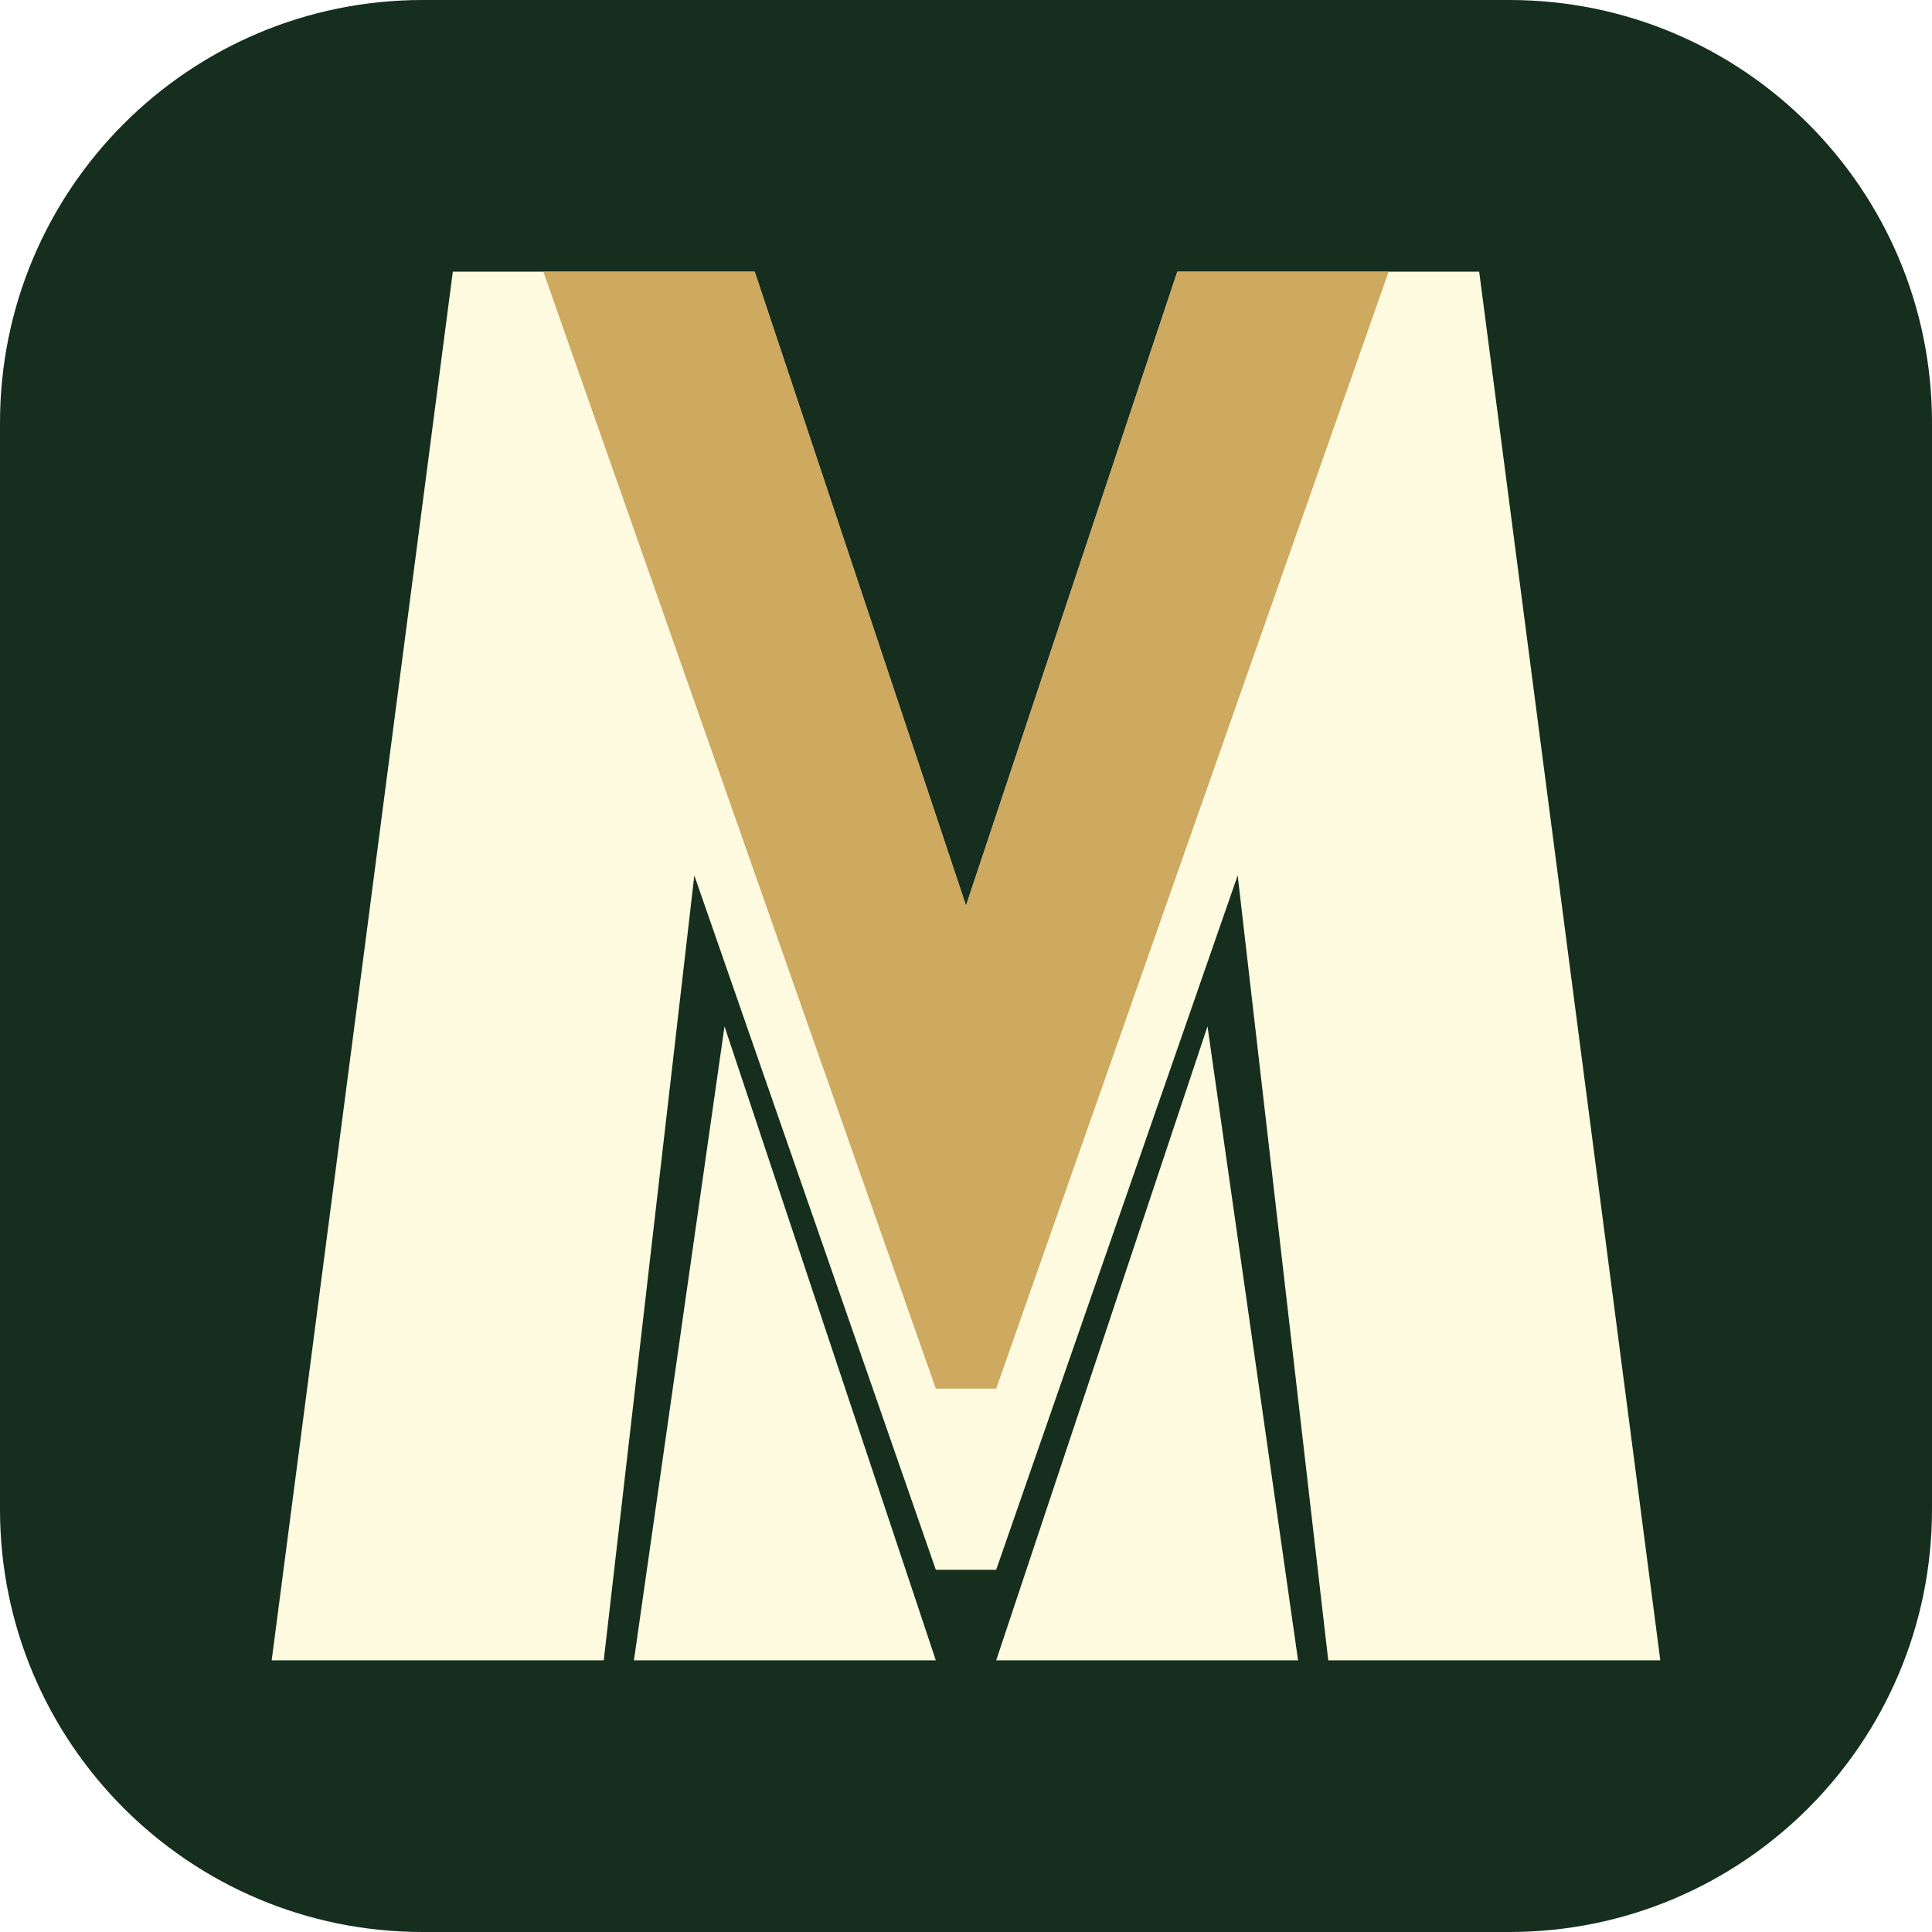
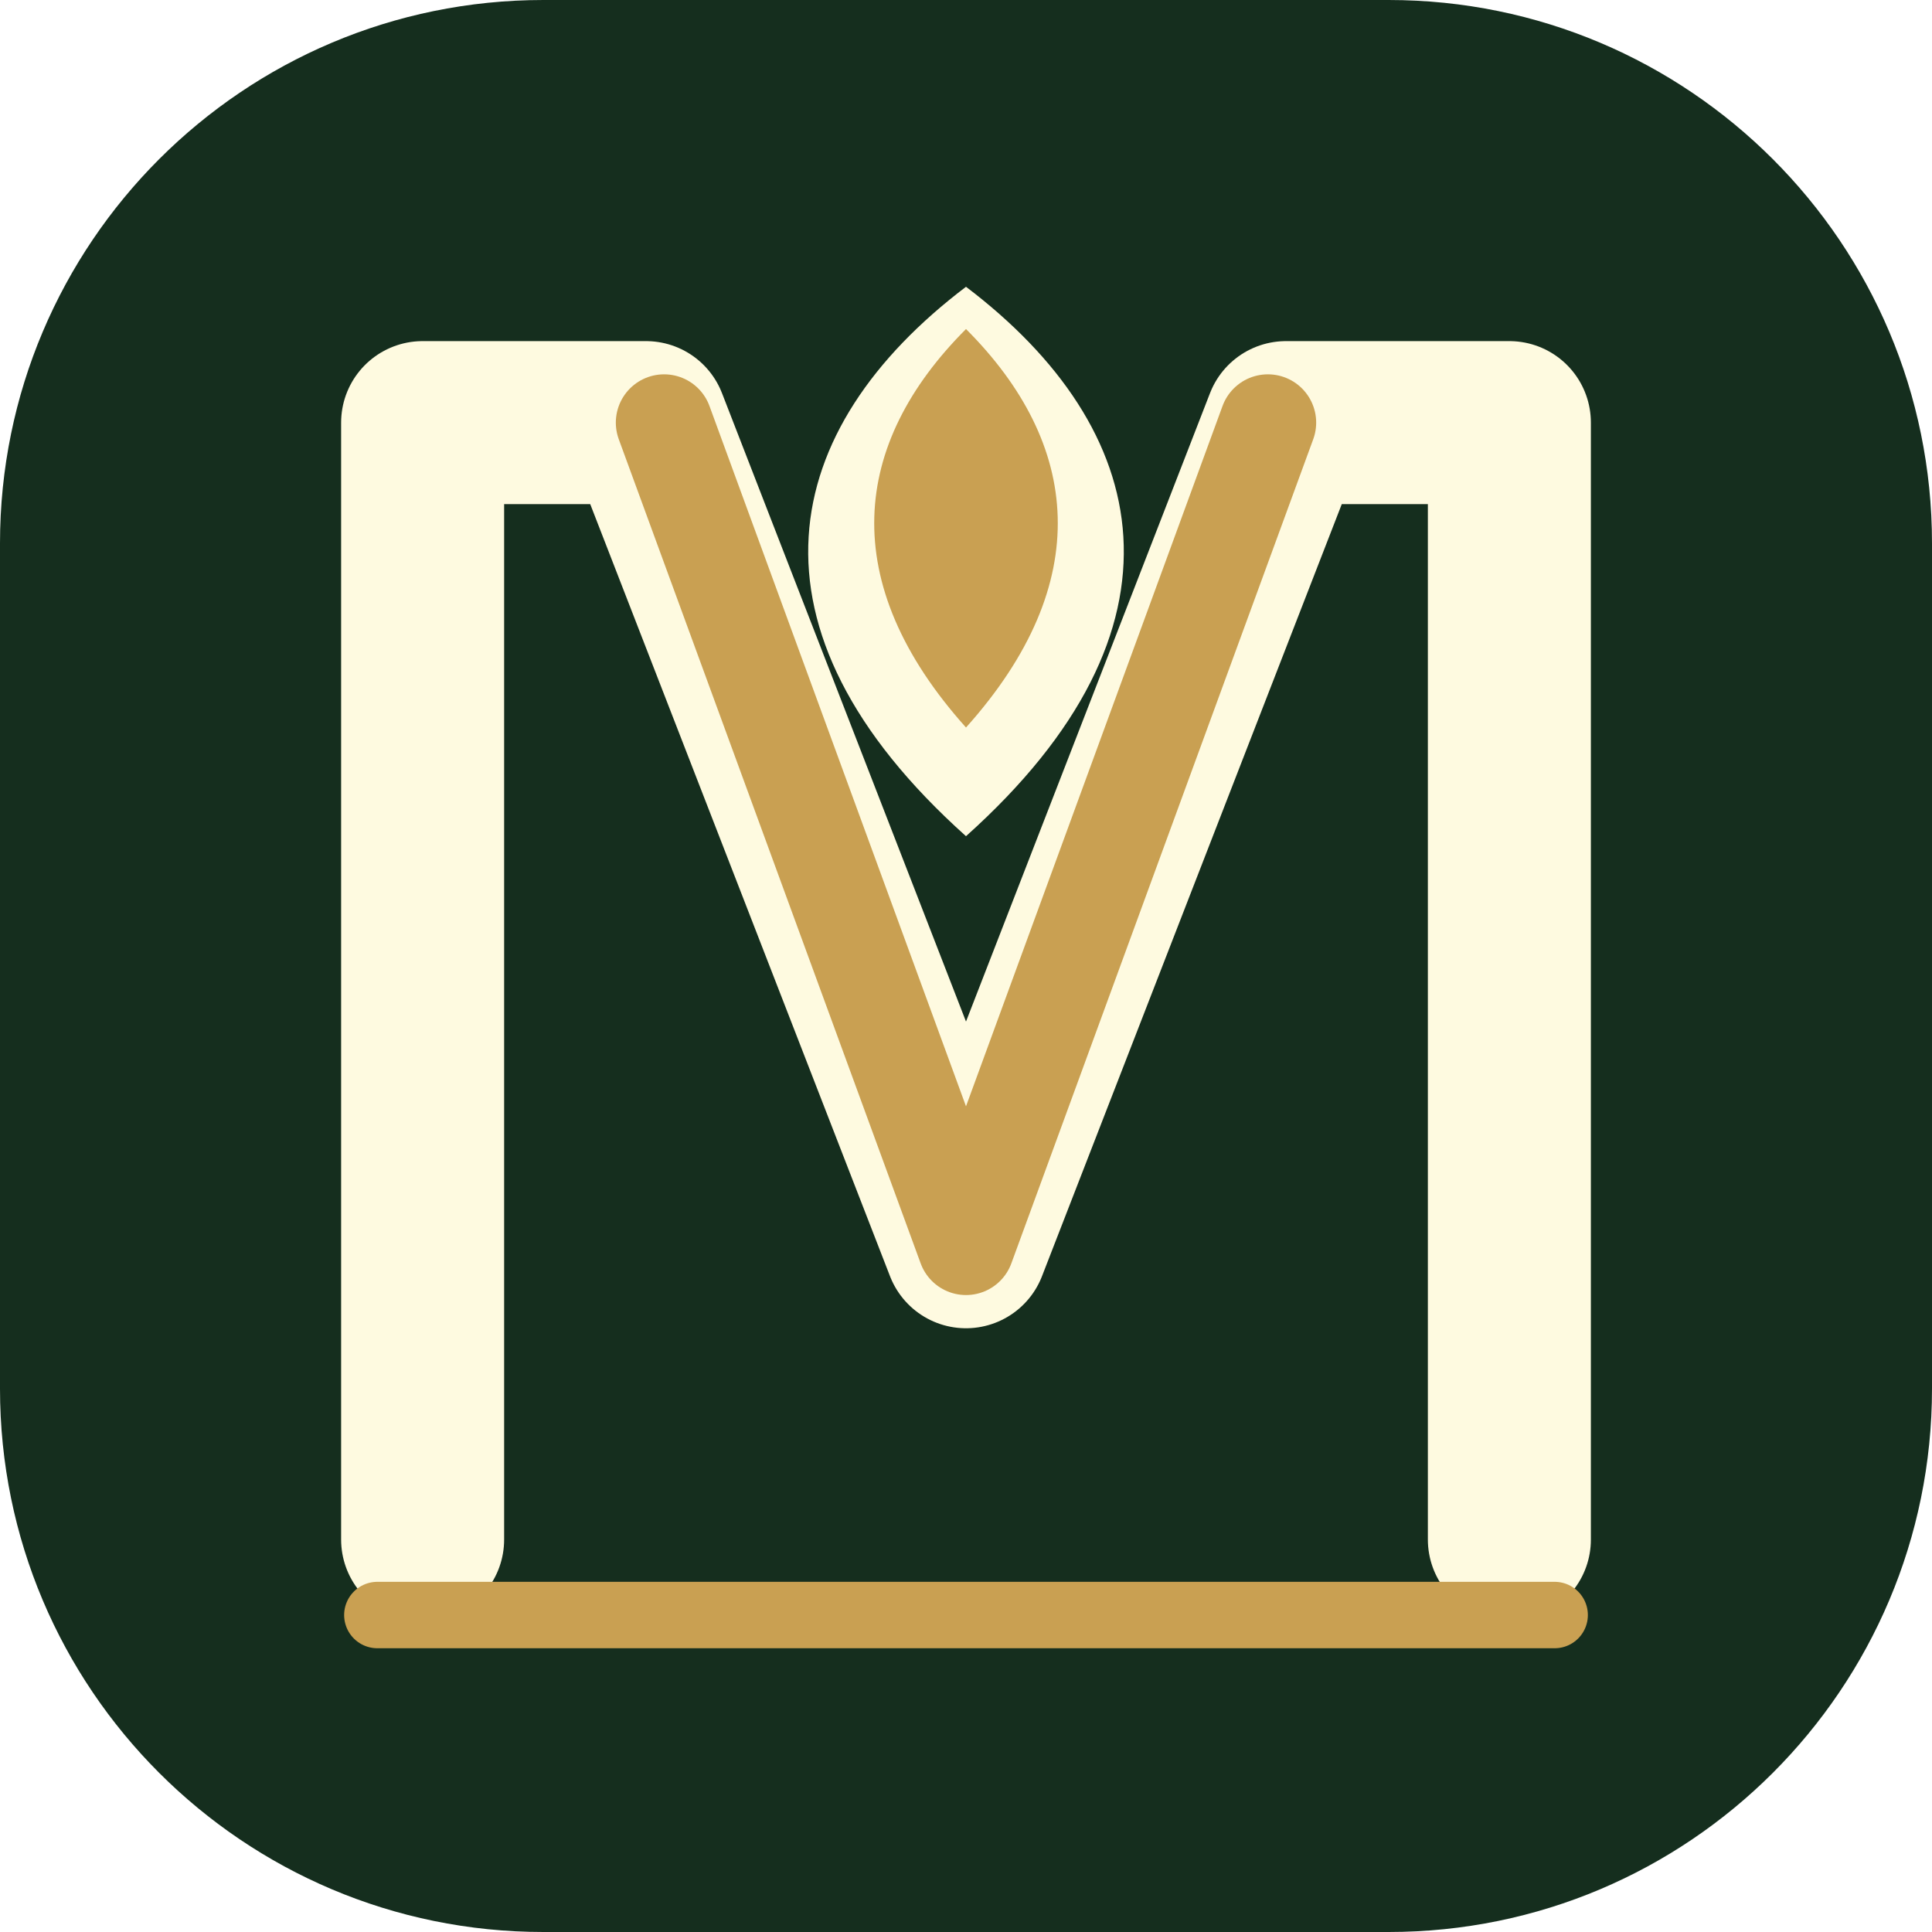
<svg xmlns="http://www.w3.org/2000/svg" viewBox="0 0 64 64" role="img" aria-label="Magnolia M">
-   <rect width="64" height="64" rx="14" fill="#152E1E" />
-   <path d="M9 55L15 9H25L32 30L39 9H49L55 55H44L41 29L33 52H31L23 29L20 55H9Z" fill="#FEFAE0" />
-   <path d="M18 9H25L32 30L39 9H46L33 46H31L18 9Z" fill="#C9A052" fill-opacity="0.9" />
-   <path d="M21 55L24 34L31 55H21Z" fill="#FEFAE0" />
-   <path d="M43 55L40 34L33 55H43Z" fill="#FEFAE0" />
+   <rect width="64" height="64" rx="18" fill="#152E1E" />
+   <path d="M14 51V14h7.4L32 41.3 42.6 14H50v37" fill="none" stroke="#FEFAE0" stroke-width="5.4" stroke-linecap="round" stroke-linejoin="round" />
+   <path d="M22 14 32 41.3 42 14" fill="none" stroke="#C9A052" stroke-width="3.2" stroke-linecap="round" stroke-linejoin="round" />
+   <path d="M32 9.5C25.8 14.2 24.3 20.8 32 27.7 39.7 20.8 38.2 14.2 32 9.5Z" fill="#FEFAE0" />
+   <path d="M32 10.9C28.2 14.7 27.7 19.3 32 24.1 36.3 19.3 35.8 14.7 32 10.9Z" fill="#C9A052" />
+   <path d="M12.5 53.5h39" fill="none" stroke="#C9A052" stroke-width="2.2" stroke-linecap="round" />
</svg>
